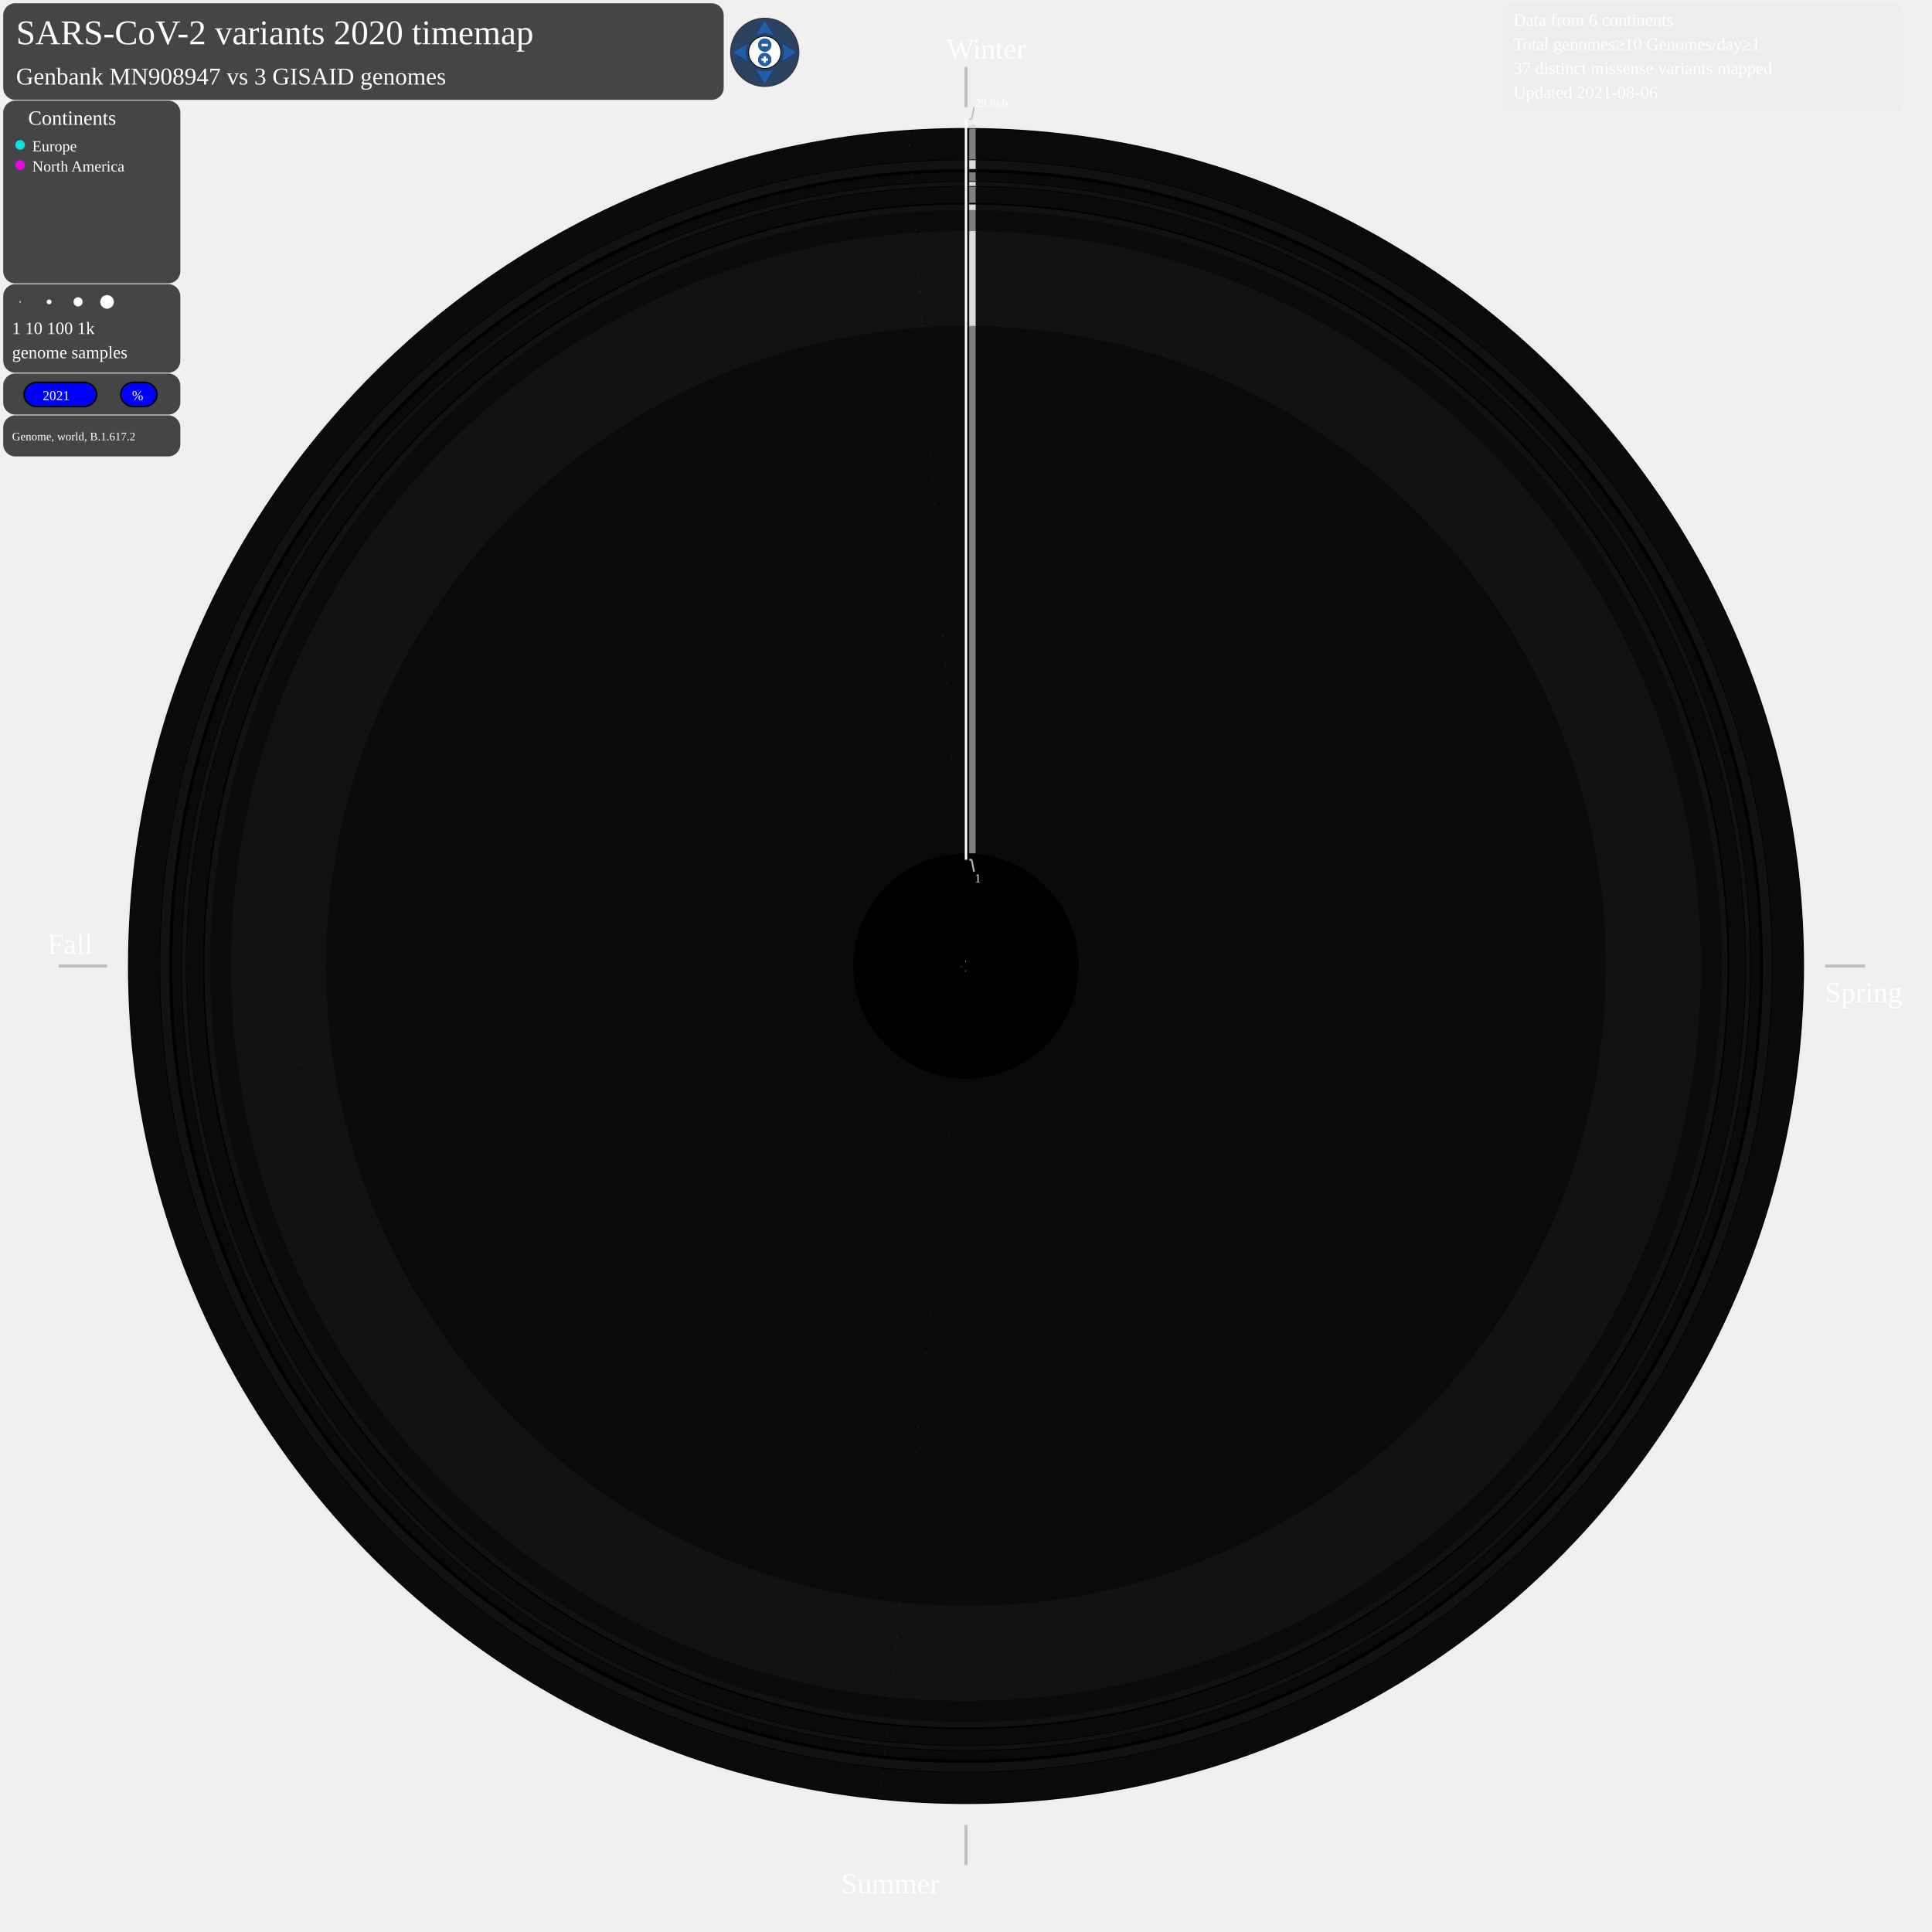
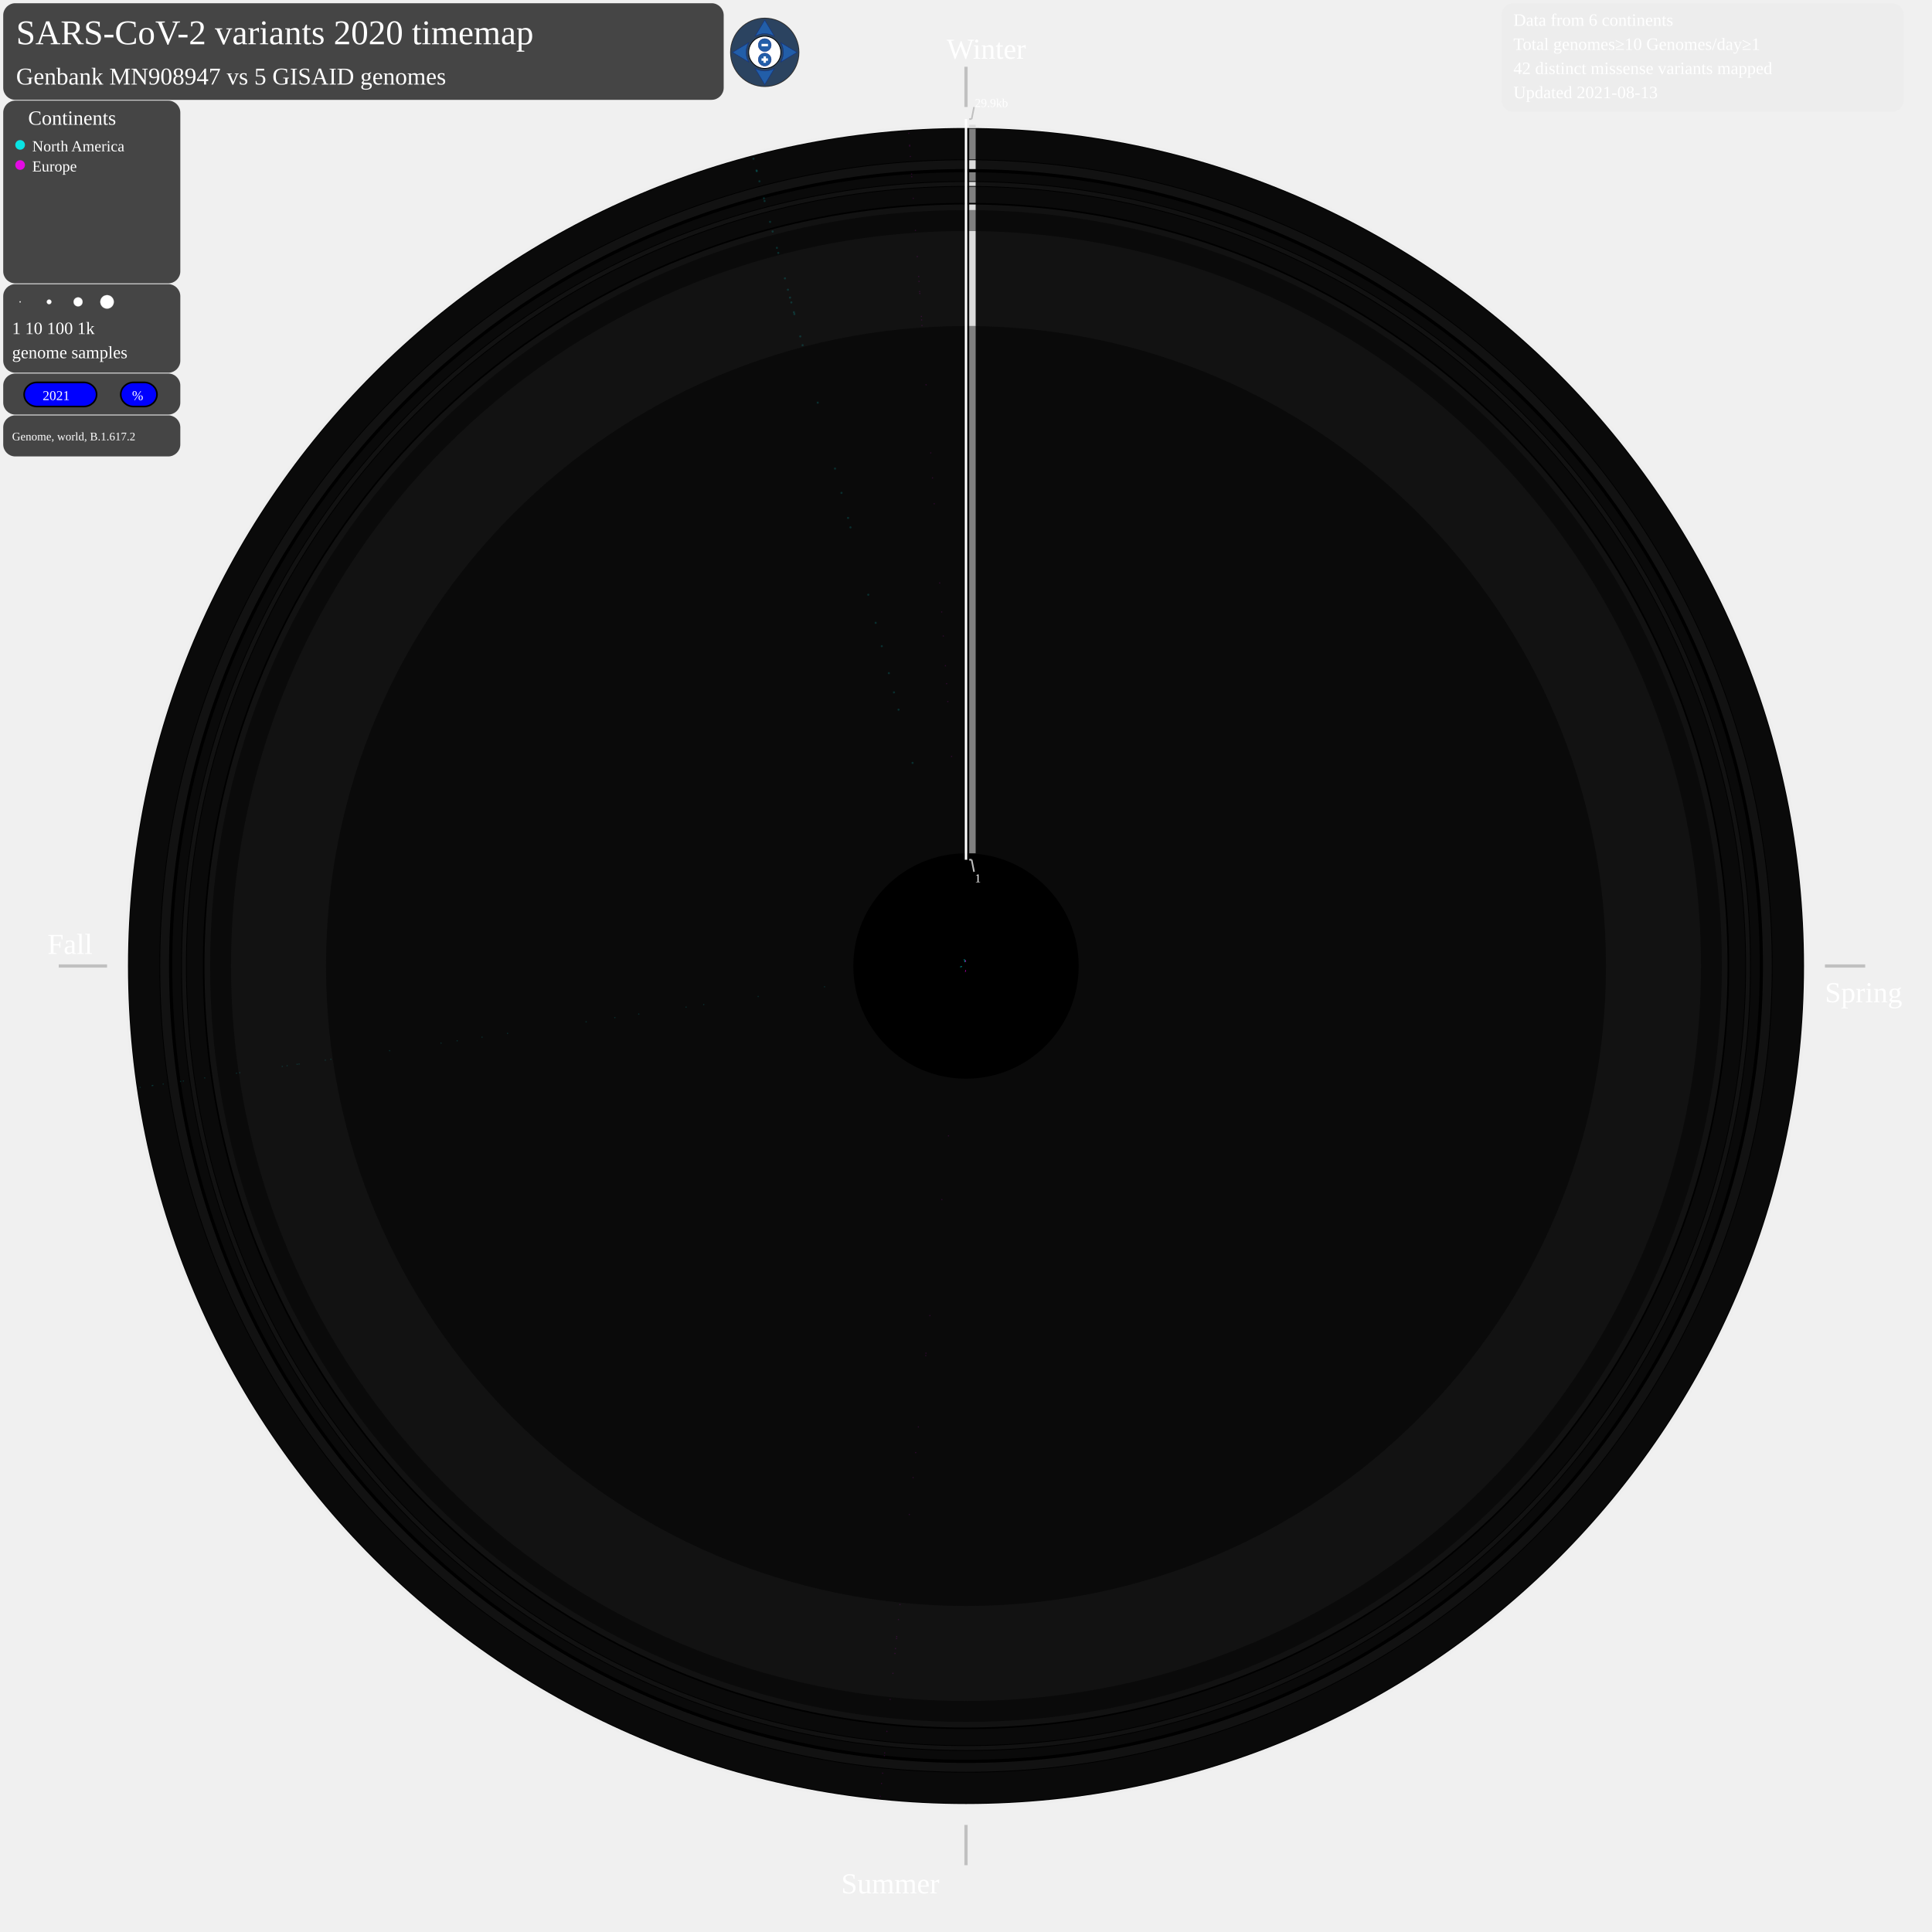
<svg xmlns="http://www.w3.org/2000/svg" width="2400" height="2400" style="background-color:black" viewBox="0 0 2400 2400" id="map-svg">
  <defs>
    <style type="text/css">
	.sb {
	stroke-width:0.8;
	stroke-opacity:0.7;
	}
	.sb:hover {
	stroke-width:0.8;
	stroke-opacity:1.0;
	}
	.compass {
	fill: #fff;
	stroke: #000;
	stroke-width: 1;
	}
	.button {
	fill: #225EA8;
	stroke: #0C2C84;
	stroke-width: 0.5;
	stroke-miterlimit:6;
	stroke-linecap: round;
	}
	.button:hover {
	stroke-width: 1;
	}
	.plus-minus {
	fill: #fff;
	pointer-events: none;
	}
	.legendcol {
	stroke: none;
	fill-opacity:0.85;
	}
	.legendcol:hover {
	fill-opacity:1.0;
	}
	.cv {
	stroke: none;
	fill-opacity:0.15;
	}
	.cv:hover {
	stroke: none;
	fill-opacity:0.8;
	}
+ 	.NorthAmerica {
+ 	stroke: none;
+ 	fill-opacity:0.6;
+ 	}
+ 	.NorthAmerica:hover {
+ 	stroke: none;
+ 	fill-opacity:1.0;
+ 	}
	.Europe {
	stroke: none;
	fill-opacity:0.6;
	}
	.Europe:hover {
- 	stroke: none;
- 	fill-opacity:1.0;
- 	}
- 	.NorthAmerica {
- 	stroke: none;
- 	fill-opacity:0.6;
- 	}
- 	.NorthAmerica:hover {
	stroke: none;
	fill-opacity:1.0;
	}
	a:link, a:visited {
	cursor: pointer;
	}
	a:hover, a:active {
	outline: dotted 2px yellow;
	}
	g:hover, g:active {
	outline: dotted 2px yellow;
	}
	.static {
	cursor: not-allowed;
	}
	.draggable, .draggable-group {
	cursor: pointer;
	}
	svg text {
	cursor: default;
	-webkit-user-select: none;
	-moz-user-select: none;
	-ms-user-select: none;
	user-select: none;
	}
	</style>
  </defs>
  <text font-size="3.6em" x="20" y="55" fill="white">SARS-CoV-2 variants 2020 timemap</text>
  <g id="matrix-group" transform="matrix(1 0 0 1 0 0)" class="draggable-group">
    <circle cx="1200" cy="1200" r="1045" style="fill:gainsboro;stroke:black;stroke-width:0;fill-opacity:0.085;" />
    <circle cx="1200" cy="1200" r="1041" style="fill:black;stroke:black;stroke-width:0;fill-opacity:1;" />
    <circle cx="1200" cy="1200" r="1040" style="fill:grey;stroke:black;stroke-width:0;fill-opacity:0.085;" />
    <circle cx="1200" cy="1200" r="1002" style="fill:black;stroke:black;stroke-width:0;fill-opacity:1;" />
    <circle cx="1200" cy="1200" r="1001" style="fill:gainsboro;stroke:black;stroke-width:0;fill-opacity:0.085;" />
    <circle cx="1200" cy="1200" r="990" style="fill:black;stroke:black;stroke-width:0;fill-opacity:1;" />
    <circle cx="1200" cy="1200" r="986" style="fill:grey;stroke:black;stroke-width:0;fill-opacity:0.085;" />
    <circle cx="1200" cy="1200" r="975" style="fill:black;stroke:black;stroke-width:0;fill-opacity:1;" />
    <circle cx="1200" cy="1200" r="974" style="fill:gainsboro;stroke:black;stroke-width:0;fill-opacity:0.085;" />
    <circle cx="1200" cy="1200" r="969" style="fill:black;stroke:black;stroke-width:0;fill-opacity:1;" />
    <circle cx="1200" cy="1200" r="968" style="fill:grey;stroke:black;stroke-width:0;fill-opacity:0.085;" />
    <circle cx="1200" cy="1200" r="948" style="fill:black;stroke:black;stroke-width:0;fill-opacity:1;" />
    <circle cx="1200" cy="1200" r="946" style="fill:gainsboro;stroke:black;stroke-width:0;fill-opacity:0.085;" />
    <circle cx="1200" cy="1200" r="939" style="fill:black;stroke:black;stroke-width:0;fill-opacity:1;" />
    <circle cx="1200" cy="1200" r="939" style="fill:grey;stroke:black;stroke-width:0;fill-opacity:0.085;" />
    <circle cx="1200" cy="1200" r="913" style="fill:black;stroke:black;stroke-width:0;fill-opacity:1;" />
    <circle cx="1200" cy="1200" r="913" style="fill:gainsboro;stroke:black;stroke-width:0;fill-opacity:0.085;" />
    <circle cx="1200" cy="1200" r="795" style="fill:black;stroke:black;stroke-width:0;fill-opacity:1;" />
    <circle cx="1200" cy="1200" r="795" style="fill:grey;stroke:black;stroke-width:0;fill-opacity:0.085;" />
    <circle cx="1200" cy="1200" r="140" style="fill:black;stroke:black;stroke-width:0;fill-opacity:1;" />
    <line x1="1200" y1="82.938" x2="1200" y2="132.938" style="stroke:silver;stroke-width:4" />
    <text font-size="3.0em" x="1176" y="72.938" fill="white">Winter</text>
    <line x1="2267" y1="1200" x2="2317" y2="1200" style="stroke:silver;stroke-width:4" />
    <text font-size="3.0em" x="2267" y="1245" fill="white">Spring</text>
    <line x1="1200" y1="2267" x2="1200" y2="2317" style="stroke:silver;stroke-width:4" />
    <text font-size="3.0em" x="1045" y="2352" fill="white">Summer</text>
    <line x1="133" y1="1200" x2="73" y2="1200" style="stroke:silver;stroke-width:4" />
    <text font-size="3.0em" x="59" y="1185" fill="white">Fall</text>
    <g>
      <line x1="1208" y1="1060" x2="1208" y2="405" style="stroke:grey;stroke-width:8" />
    </g>
    <g>
      <line x1="1208" y1="405" x2="1208" y2="287" style="stroke:gainsboro;stroke-width:8" />
    </g>
    <g>
      <line x1="1208" y1="287" x2="1208" y2="261" style="stroke:grey;stroke-width:8" />
    </g>
    <g>
      <line x1="1208" y1="261" x2="1208" y2="254" style="stroke:gainsboro;stroke-width:8" />
    </g>
    <g>
      <line x1="1208" y1="252" x2="1208" y2="232" style="stroke:grey;stroke-width:8" />
    </g>
    <g>
      <line x1="1208" y1="231" x2="1208" y2="226" style="stroke:gainsboro;stroke-width:8" />
    </g>
    <g>
      <line x1="1208" y1="225" x2="1208" y2="214" style="stroke:grey;stroke-width:8" />
    </g>
    <g>
      <line x1="1208" y1="210" x2="1208" y2="199" style="stroke:gainsboro;stroke-width:8" />
    </g>
    <g>
      <line x1="1208" y1="198" x2="1208" y2="160" style="stroke:grey;stroke-width:8" />
    </g>
    <g>
      <line x1="1208" y1="159" x2="1208" y2="155" style="stroke:gainsboro;stroke-width:8" />
    </g>
    <line x1="1200" y1="147.938" x2="1200" y2="1068" style="stroke:white;stroke-width:3" />
    <line x1="1204" y1="147.938" x2="1207" y2="147.938" style="stroke:silver;stroke-width:2" />
    <line x1="1207" y1="147.938" x2="1210" y2="132.938" style="stroke:silver;stroke-width:2" />
    <line x1="1204" y1="1068" x2="1207" y2="1068" style="stroke:silver;stroke-width:2" />
    <line x1="1207" y1="1068" x2="1210" y2="1083" style="stroke:silver;stroke-width:2" />
    <text font-size="1.25em" x="1211" y="132.938" fill="white">29.9kb</text>
    <text font-size="1.25em" x="1211" y="1096" fill="white">1</text>
    <g class="Europe">
-       <line x1="1199.5" y1="1205.0" x2="1199.2" y2="1207.4" style="stroke:cyan;" class="sb" />
-     </g>
-     <g class="Europe">
-       <circle cx="1178.2" cy="1411.0" r="0.8" style="fill:cyan;" class="cv" />
-     </g>
-     <g class="Europe">
-       <circle cx="1170.0" cy="1490.2" r="0.8" style="fill:cyan;" class="cv" />
-     </g>
-     <g class="Europe">
-       <circle cx="1155.1" cy="1634.3" r="0.8" style="fill:cyan;" class="cv" />
-     </g>
-     <g class="Europe">
-       <circle cx="1150.3" cy="1681.0" r="0.8" style="fill:cyan;" class="cv" />
-     </g>
-     <g class="Europe">
-       <circle cx="1150.0" cy="1684.0" r="0.8" style="fill:cyan;" class="cv" />
-     </g>
-     <g class="Europe">
-       <circle cx="1140.8" cy="1772.6" r="0.8" style="fill:cyan;" class="cv" />
-     </g>
-     <g class="Europe">
-       <circle cx="1137.5" cy="1804.5" r="0.8" style="fill:cyan;" class="cv" />
-     </g>
-     <g class="Europe">
-       <circle cx="1134.3" cy="1835.5" r="0.8" style="fill:cyan;" class="cv" />
-     </g>
-     <g class="Europe">
-       <circle cx="1129.6" cy="1881.4" r="0.8" style="fill:cyan;" class="cv" />
-     </g>
-     <g class="Europe">
-       <circle cx="1118.0" cy="1993.2" r="0.8" style="fill:cyan;" class="cv" />
-     </g>
-     <g class="Europe">
-       <circle cx="1116.1" cy="2011.9" r="0.8" style="fill:cyan;" class="cv" />
-     </g>
-     <g class="Europe">
-       <circle cx="1113.9" cy="2033.0" r="0.8" style="fill:cyan;" class="cv" />
-     </g>
-     <g class="Europe">
-       <circle cx="1113.7" cy="2035.4" r="0.8" style="fill:cyan;" class="cv" />
-     </g>
-     <g class="Europe">
-       <circle cx="1112.4" cy="2047.9" r="0.8" style="fill:cyan;" class="cv" />
-     </g>
-     <g class="Europe">
-       <circle cx="1111.7" cy="2054.0" r="0.8" style="fill:cyan;" class="cv" />
-     </g>
-     <g class="Europe">
-       <circle cx="1109.2" cy="2078.7" r="0.8" style="fill:cyan;" class="cv" />
-     </g>
-     <g class="Europe">
-       <circle cx="1105.8" cy="2111.1" r="0.8" style="fill:cyan;" class="cv" />
-     </g>
-     <g class="Europe">
-       <circle cx="1101.7" cy="2150.8" r="0.8" style="fill:cyan;" class="cv" />
-     </g>
-     <g class="Europe">
-       <circle cx="1099.0" cy="2177.5" r="0.8" style="fill:cyan;" class="cv" />
-     </g>
-     <g class="Europe">
-       <circle cx="1098.6" cy="2181.0" r="0.8" style="fill:cyan;" class="cv" />
-     </g>
-     <g class="Europe">
-       <circle cx="1096.4" cy="2202.7" r="0.8" style="fill:cyan;" class="cv" />
-     </g>
-     <g class="Europe">
-       <circle cx="1095.1" cy="2215.5" r="0.8" style="fill:cyan;" class="cv" />
-     </g>
-     <g class="Europe">
-       <circle cx="1093.4" cy="2231.5" r="0.8" style="fill:cyan;" class="cv" />
-     </g>
-     <g class="NorthAmerica">
-       <line x1="1195.1" y1="1200.7" x2="1192.7" y2="1201.1" style="stroke:fuchsia;" class="sb" />
-     </g>
-     <g class="NorthAmerica">
-       <circle cx="1024.3" cy="1225.8" r="0.8" style="fill:fuchsia;" class="cv" />
-     </g>
-     <g class="NorthAmerica">
-       <circle cx="941.8" cy="1237.9" r="0.8" style="fill:fuchsia;" class="cv" />
-     </g>
-     <g class="NorthAmerica">
-       <circle cx="874.2" cy="1247.9" r="0.8" style="fill:fuchsia;" class="cv" />
-     </g>
-     <g class="NorthAmerica">
-       <circle cx="852.3" cy="1251.1" r="0.8" style="fill:fuchsia;" class="cv" />
-     </g>
-     <g class="NorthAmerica">
-       <circle cx="793.5" cy="1259.7" r="0.8" style="fill:fuchsia;" class="cv" />
-     </g>
-     <g class="NorthAmerica">
-       <circle cx="763.8" cy="1264.1" r="0.8" style="fill:fuchsia;" class="cv" />
-     </g>
-     <g class="NorthAmerica">
-       <circle cx="728.1" cy="1269.3" r="0.8" style="fill:fuchsia;" class="cv" />
-     </g>
-     <g class="NorthAmerica">
-       <circle cx="630.5" cy="1283.7" r="0.8" style="fill:fuchsia;" class="cv" />
-     </g>
-     <g class="NorthAmerica">
-       <circle cx="598.8" cy="1288.4" r="0.8" style="fill:fuchsia;" class="cv" />
-     </g>
-     <g class="NorthAmerica">
-       <circle cx="567.9" cy="1292.9" r="0.8" style="fill:fuchsia;" class="cv" />
-     </g>
-     <g class="NorthAmerica">
-       <circle cx="547.9" cy="1295.8" r="0.8" style="fill:fuchsia;" class="cv" />
-     </g>
-     <g class="NorthAmerica">
-       <circle cx="484.0" cy="1305.2" r="0.8" style="fill:fuchsia;" class="cv" />
-     </g>
-     <g class="NorthAmerica">
-       <circle cx="411.0" cy="1315.9" r="0.8" style="fill:fuchsia;" class="cv" />
-     </g>
-     <g class="NorthAmerica">
-       <circle cx="404.1" cy="1317.0" r="0.8" style="fill:fuchsia;" class="cv" />
-     </g>
-     <g class="NorthAmerica">
-       <circle cx="371.5" cy="1321.8" r="0.8" style="fill:fuchsia;" class="cv" />
-     </g>
-     <g class="NorthAmerica">
-       <circle cx="369.1" cy="1322.1" r="0.8" style="fill:fuchsia;" class="cv" />
-     </g>
-     <g class="NorthAmerica">
-       <circle cx="356.7" cy="1323.9" r="0.8" style="fill:fuchsia;" class="cv" />
-     </g>
-     <g class="NorthAmerica">
-       <circle cx="350.6" cy="1324.8" r="0.8" style="fill:fuchsia;" class="cv" />
-     </g>
-     <g class="NorthAmerica">
-       <circle cx="297.8" cy="1332.6" r="0.8" style="fill:fuchsia;" class="cv" />
-     </g>
-     <g class="NorthAmerica">
-       <circle cx="293.8" cy="1333.2" r="0.8" style="fill:fuchsia;" class="cv" />
-     </g>
-     <g class="NorthAmerica">
-       <circle cx="254.3" cy="1339.0" r="0.8" style="fill:fuchsia;" class="cv" />
-     </g>
-     <g class="NorthAmerica">
-       <circle cx="227.8" cy="1342.9" r="0.8" style="fill:fuchsia;" class="cv" />
-     </g>
-     <g class="NorthAmerica">
-       <circle cx="224.3" cy="1343.4" r="0.8" style="fill:fuchsia;" class="cv" />
-     </g>
-     <g class="NorthAmerica">
-       <circle cx="202.7" cy="1346.6" r="0.8" style="fill:fuchsia;" class="cv" />
-     </g>
-     <g class="NorthAmerica">
-       <circle cx="189.9" cy="1348.4" r="0.8" style="fill:fuchsia;" class="cv" />
-     </g>
-     <g class="NorthAmerica">
-       <circle cx="188.9" cy="1348.6" r="0.8" style="fill:fuchsia;" class="cv" />
-     </g>
-     <g class="NorthAmerica">
-       <circle cx="174.1" cy="1350.8" r="0.8" style="fill:fuchsia;" class="cv" />
-     </g>
-     <g class="Europe">
-       <line x1="1199.7" y1="1195.0" x2="1199.5" y2="1192.6" style="stroke:cyan;" class="sb" />
-     </g>
-     <g class="Europe">
-       <circle cx="1182.1" cy="939.7" r="0.8" style="fill:cyan;" class="cv" />
-     </g>
-     <g class="Europe">
-       <circle cx="1177.4" cy="871.5" r="0.8" style="fill:cyan;" class="cv" />
-     </g>
-     <g class="Europe">
-       <circle cx="1175.9" cy="849.3" r="0.8" style="fill:cyan;" class="cv" />
-     </g>
-     <g class="Europe">
-       <circle cx="1174.4" cy="827.0" r="0.8" style="fill:cyan;" class="cv" />
-     </g>
-     <g class="Europe">
-       <circle cx="1171.8" cy="790.1" r="0.8" style="fill:cyan;" class="cv" />
-     </g>
-     <g class="Europe">
-       <circle cx="1169.8" cy="760.2" r="0.8" style="fill:cyan;" class="cv" />
-     </g>
-     <g class="Europe">
-       <circle cx="1167.3" cy="724.2" r="0.8" style="fill:cyan;" class="cv" />
-     </g>
-     <g class="Europe">
-       <circle cx="1160.5" cy="625.8" r="0.8" style="fill:cyan;" class="cv" />
-     </g>
-     <g class="Europe">
-       <circle cx="1158.4" cy="593.7" r="0.8" style="fill:cyan;" class="cv" />
-     </g>
-     <g class="Europe">
-       <circle cx="1156.2" cy="562.6" r="0.8" style="fill:cyan;" class="cv" />
-     </g>
-     <g class="Europe">
-       <circle cx="1150.4" cy="478.0" r="0.8" style="fill:cyan;" class="cv" />
-     </g>
-     <g class="Europe">
-       <circle cx="1145.3" cy="404.4" r="0.8" style="fill:cyan;" class="cv" />
-     </g>
-     <g class="Europe">
-       <circle cx="1144.9" cy="397.4" r="0.8" style="fill:cyan;" class="cv" />
-     </g>
-     <g class="Europe">
-       <circle cx="1144.6" cy="393.1" r="0.8" style="fill:cyan;" class="cv" />
-     </g>
-     <g class="Europe">
-       <circle cx="1142.6" cy="364.6" r="0.8" style="fill:cyan;" class="cv" />
-     </g>
-     <g class="Europe">
-       <circle cx="1142.4" cy="362.2" r="0.8" style="fill:cyan;" class="cv" />
-     </g>
-     <g class="Europe">
-       <circle cx="1141.6" cy="349.6" r="0.8" style="fill:cyan;" class="cv" />
-     </g>
-     <g class="Europe">
-       <circle cx="1141.2" cy="343.5" r="0.8" style="fill:cyan;" class="cv" />
-     </g>
-     <g class="Europe">
-       <circle cx="1139.5" cy="318.7" r="0.8" style="fill:cyan;" class="cv" />
-     </g>
-     <g class="Europe">
-       <circle cx="1137.2" cy="286.2" r="0.8" style="fill:cyan;" class="cv" />
-     </g>
-     <g class="Europe">
-       <circle cx="1134.5" cy="246.4" r="0.8" style="fill:cyan;" class="cv" />
-     </g>
-     <g class="Europe">
-       <circle cx="1132.6" cy="219.6" r="0.8" style="fill:cyan;" class="cv" />
-     </g>
-     <g class="Europe">
-       <circle cx="1132.4" cy="216.1" r="0.8" style="fill:cyan;" class="cv" />
-     </g>
-     <g class="Europe">
-       <circle cx="1130.9" cy="194.4" r="0.8" style="fill:cyan;" class="cv" />
-     </g>
-     <g class="Europe">
-       <circle cx="1130.0" cy="181.5" r="0.8" style="fill:cyan;" class="cv" />
-     </g>
-     <g class="Europe">
-       <circle cx="1130.0" cy="180.4" r="0.8" style="fill:cyan;" class="cv" />
-     </g>
-     <g class="Europe">
-       <circle cx="1128.9" cy="165.5" r="0.8" style="fill:cyan;" class="cv" />
+       <line x1="1199.5" y1="1205.0" x2="1199.2" y2="1207.4" style="stroke:fuchsia;" class="sb" />
+     </g>
+     <g class="Europe">
+       <circle cx="1178.2" cy="1411.0" r="0.8" style="fill:fuchsia;" class="cv" />
+     </g>
+     <g class="Europe">
+       <circle cx="1170.0" cy="1490.2" r="0.8" style="fill:fuchsia;" class="cv" />
+     </g>
+     <g class="Europe">
+       <circle cx="1155.1" cy="1634.3" r="0.8" style="fill:fuchsia;" class="cv" />
+     </g>
+     <g class="Europe">
+       <circle cx="1150.3" cy="1681.0" r="0.8" style="fill:fuchsia;" class="cv" />
+     </g>
+     <g class="Europe">
+       <circle cx="1150.0" cy="1684.0" r="0.8" style="fill:fuchsia;" class="cv" />
+     </g>
+     <g class="Europe">
+       <circle cx="1140.8" cy="1772.6" r="0.8" style="fill:fuchsia;" class="cv" />
+     </g>
+     <g class="Europe">
+       <circle cx="1137.5" cy="1804.5" r="0.8" style="fill:fuchsia;" class="cv" />
+     </g>
+     <g class="Europe">
+       <circle cx="1134.3" cy="1835.5" r="0.8" style="fill:fuchsia;" class="cv" />
+     </g>
+     <g class="Europe">
+       <circle cx="1129.6" cy="1881.4" r="0.8" style="fill:fuchsia;" class="cv" />
+     </g>
+     <g class="Europe">
+       <circle cx="1118.0" cy="1993.2" r="0.8" style="fill:fuchsia;" class="cv" />
+     </g>
+     <g class="Europe">
+       <circle cx="1116.1" cy="2011.9" r="0.8" style="fill:fuchsia;" class="cv" />
+     </g>
+     <g class="Europe">
+       <circle cx="1113.9" cy="2033.0" r="0.8" style="fill:fuchsia;" class="cv" />
+     </g>
+     <g class="Europe">
+       <circle cx="1113.7" cy="2035.4" r="0.8" style="fill:fuchsia;" class="cv" />
+     </g>
+     <g class="Europe">
+       <circle cx="1112.4" cy="2047.9" r="0.8" style="fill:fuchsia;" class="cv" />
+     </g>
+     <g class="Europe">
+       <circle cx="1111.7" cy="2054.0" r="0.8" style="fill:fuchsia;" class="cv" />
+     </g>
+     <g class="Europe">
+       <circle cx="1109.2" cy="2078.7" r="0.8" style="fill:fuchsia;" class="cv" />
+     </g>
+     <g class="Europe">
+       <circle cx="1105.8" cy="2111.1" r="0.8" style="fill:fuchsia;" class="cv" />
+     </g>
+     <g class="Europe">
+       <circle cx="1101.7" cy="2150.8" r="0.8" style="fill:fuchsia;" class="cv" />
+     </g>
+     <g class="Europe">
+       <circle cx="1099.0" cy="2177.5" r="0.8" style="fill:fuchsia;" class="cv" />
+     </g>
+     <g class="Europe">
+       <circle cx="1098.6" cy="2181.0" r="0.8" style="fill:fuchsia;" class="cv" />
+     </g>
+     <g class="Europe">
+       <circle cx="1096.4" cy="2202.7" r="0.8" style="fill:fuchsia;" class="cv" />
+     </g>
+     <g class="Europe">
+       <circle cx="1095.1" cy="2215.5" r="0.8" style="fill:fuchsia;" class="cv" />
+     </g>
+     <g class="Europe">
+       <circle cx="1093.4" cy="2231.5" r="0.8" style="fill:fuchsia;" class="cv" />
+     </g>
+     <g class="NorthAmerica">
+       <line x1="1195.1" y1="1200.7" x2="1192.7" y2="1201.1" style="stroke:cyan;" class="sb" />
+     </g>
+     <g class="NorthAmerica">
+       <circle cx="1024.3" cy="1225.8" r="0.8" style="fill:cyan;" class="cv" />
+     </g>
+     <g class="NorthAmerica">
+       <circle cx="941.8" cy="1237.9" r="0.8" style="fill:cyan;" class="cv" />
+     </g>
+     <g class="NorthAmerica">
+       <circle cx="874.2" cy="1247.9" r="0.8" style="fill:cyan;" class="cv" />
+     </g>
+     <g class="NorthAmerica">
+       <circle cx="852.3" cy="1251.1" r="0.8" style="fill:cyan;" class="cv" />
+     </g>
+     <g class="NorthAmerica">
+       <circle cx="793.5" cy="1259.7" r="0.8" style="fill:cyan;" class="cv" />
+     </g>
+     <g class="NorthAmerica">
+       <circle cx="763.8" cy="1264.1" r="0.8" style="fill:cyan;" class="cv" />
+     </g>
+     <g class="NorthAmerica">
+       <circle cx="728.1" cy="1269.3" r="0.8" style="fill:cyan;" class="cv" />
+     </g>
+     <g class="NorthAmerica">
+       <circle cx="630.5" cy="1283.7" r="0.8" style="fill:cyan;" class="cv" />
+     </g>
+     <g class="NorthAmerica">
+       <circle cx="598.8" cy="1288.4" r="0.8" style="fill:cyan;" class="cv" />
+     </g>
+     <g class="NorthAmerica">
+       <circle cx="567.9" cy="1292.9" r="0.8" style="fill:cyan;" class="cv" />
+     </g>
+     <g class="NorthAmerica">
+       <circle cx="547.9" cy="1295.8" r="0.8" style="fill:cyan;" class="cv" />
+     </g>
+     <g class="NorthAmerica">
+       <circle cx="484.0" cy="1305.2" r="0.8" style="fill:cyan;" class="cv" />
+     </g>
+     <g class="NorthAmerica">
+       <circle cx="411.0" cy="1315.9" r="0.8" style="fill:cyan;" class="cv" />
+     </g>
+     <g class="NorthAmerica">
+       <circle cx="404.1" cy="1317.0" r="0.8" style="fill:cyan;" class="cv" />
+     </g>
+     <g class="NorthAmerica">
+       <circle cx="371.5" cy="1321.8" r="0.8" style="fill:cyan;" class="cv" />
+     </g>
+     <g class="NorthAmerica">
+       <circle cx="369.1" cy="1322.1" r="0.8" style="fill:cyan;" class="cv" />
+     </g>
+     <g class="NorthAmerica">
+       <circle cx="356.7" cy="1323.9" r="0.8" style="fill:cyan;" class="cv" />
+     </g>
+     <g class="NorthAmerica">
+       <circle cx="350.6" cy="1324.8" r="0.8" style="fill:cyan;" class="cv" />
+     </g>
+     <g class="NorthAmerica">
+       <circle cx="297.8" cy="1332.6" r="0.8" style="fill:cyan;" class="cv" />
+     </g>
+     <g class="NorthAmerica">
+       <circle cx="293.8" cy="1333.2" r="0.8" style="fill:cyan;" class="cv" />
+     </g>
+     <g class="NorthAmerica">
+       <circle cx="254.3" cy="1339.0" r="0.8" style="fill:cyan;" class="cv" />
+     </g>
+     <g class="NorthAmerica">
+       <circle cx="227.8" cy="1342.9" r="0.8" style="fill:cyan;" class="cv" />
+     </g>
+     <g class="NorthAmerica">
+       <circle cx="224.3" cy="1343.4" r="0.8" style="fill:cyan;" class="cv" />
+     </g>
+     <g class="NorthAmerica">
+       <circle cx="202.7" cy="1346.6" r="0.8" style="fill:cyan;" class="cv" />
+     </g>
+     <g class="NorthAmerica">
+       <circle cx="189.9" cy="1348.4" r="0.8" style="fill:cyan;" class="cv" />
+     </g>
+     <g class="NorthAmerica">
+       <circle cx="188.9" cy="1348.6" r="0.8" style="fill:cyan;" class="cv" />
+     </g>
+     <g class="NorthAmerica">
+       <circle cx="174.1" cy="1350.8" r="0.8" style="fill:cyan;" class="cv" />
+     </g>
+     <g class="NorthAmerica">
+       <line x1="1198.7" y1="1195.2" x2="1197.8" y2="1191.5" style="stroke:cyan;" class="sb" />
+     </g>
+     <g class="NorthAmerica">
+       <circle cx="1133.6" cy="947.7" r="1.3" style="fill:cyan;" class="cv" />
+     </g>
+     <g class="NorthAmerica">
+       <circle cx="1116.2" cy="881.6" r="1.3" style="fill:cyan;" class="cv" />
+     </g>
+     <g class="NorthAmerica">
+       <circle cx="1110.5" cy="860.1" r="1.3" style="fill:cyan;" class="cv" />
+     </g>
+     <g class="NorthAmerica">
+       <circle cx="1104.2" cy="836.2" r="1.3" style="fill:cyan;" class="cv" />
+     </g>
+     <g class="NorthAmerica">
+       <circle cx="1095.4" cy="802.7" r="1.3" style="fill:cyan;" class="cv" />
+     </g>
+     <g class="NorthAmerica">
+       <circle cx="1087.8" cy="773.7" r="1.3" style="fill:cyan;" class="cv" />
+     </g>
+     <g class="NorthAmerica">
+       <circle cx="1078.6" cy="738.8" r="1.3" style="fill:cyan;" class="cv" />
+     </g>
+     <g class="NorthAmerica">
+       <circle cx="1056.5" cy="655.1" r="1.3" style="fill:cyan;" class="cv" />
+     </g>
+     <g class="NorthAmerica">
+       <circle cx="1053.5" cy="643.4" r="1.3" style="fill:cyan;" class="cv" />
+     </g>
+     <g class="NorthAmerica">
+       <circle cx="1045.3" cy="612.3" r="1.3" style="fill:cyan;" class="cv" />
+     </g>
+     <g class="NorthAmerica">
+       <circle cx="1037.3" cy="582.1" r="1.3" style="fill:cyan;" class="cv" />
+     </g>
+     <g class="NorthAmerica">
+       <circle cx="1015.8" cy="500.2" r="1.3" style="fill:cyan;" class="cv" />
+     </g>
+     <g class="NorthAmerica">
+       <circle cx="997.0" cy="428.8" r="1.3" style="fill:cyan;" class="cv" />
+     </g>
+     <g class="NorthAmerica">
+       <circle cx="994.1" cy="417.9" r="1.3" style="fill:cyan;" class="cv" />
+     </g>
+     <g class="NorthAmerica">
+       <circle cx="986.8" cy="390.2" r="1.3" style="fill:cyan;" class="cv" />
+     </g>
+     <g class="NorthAmerica">
+       <circle cx="986.2" cy="387.9" r="1.3" style="fill:cyan;" class="cv" />
+     </g>
+     <g class="NorthAmerica">
+       <circle cx="983.0" cy="375.7" r="1.3" style="fill:cyan;" class="cv" />
+     </g>
+     <g class="NorthAmerica">
+       <circle cx="981.4" cy="369.7" r="1.3" style="fill:cyan;" class="cv" />
+     </g>
+     <g class="NorthAmerica">
+       <circle cx="978.8" cy="359.9" r="1.3" style="fill:cyan;" class="cv" />
+     </g>
+     <g class="NorthAmerica">
+       <circle cx="975.1" cy="345.8" r="1.3" style="fill:cyan;" class="cv" />
+     </g>
+     <g class="NorthAmerica">
+       <circle cx="966.8" cy="314.2" r="1.3" style="fill:cyan;" class="cv" />
+     </g>
+     <g class="NorthAmerica">
+       <circle cx="965.1" cy="307.9" r="1.3" style="fill:cyan;" class="cv" />
+     </g>
+     <g class="NorthAmerica">
+       <circle cx="959.8" cy="287.6" r="1.3" style="fill:cyan;" class="cv" />
+     </g>
+     <g class="NorthAmerica">
+       <circle cx="956.6" cy="275.6" r="1.3" style="fill:cyan;" class="cv" />
+     </g>
+     <g class="NorthAmerica">
+       <circle cx="949.8" cy="249.7" r="1.3" style="fill:cyan;" class="cv" />
+     </g>
+     <g class="NorthAmerica">
+       <circle cx="948.9" cy="246.3" r="1.3" style="fill:cyan;" class="cv" />
+     </g>
+     <g class="NorthAmerica">
+       <circle cx="943.4" cy="225.2" r="1.3" style="fill:cyan;" class="cv" />
+     </g>
+     <g class="NorthAmerica">
+       <circle cx="940.1" cy="212.7" r="1.3" style="fill:cyan;" class="cv" />
+     </g>
+     <g class="NorthAmerica">
+       <circle cx="939.8" cy="211.7" r="1.3" style="fill:cyan;" class="cv" />
+     </g>
+     <g class="NorthAmerica">
+       <circle cx="936.0" cy="197.2" r="1.3" style="fill:cyan;" class="cv" />
+     </g>
+     <g class="Europe">
+       <line x1="1199.7" y1="1195.0" x2="1199.5" y2="1192.6" style="stroke:fuchsia;" class="sb" />
+     </g>
+     <g class="Europe">
+       <circle cx="1182.1" cy="939.7" r="0.8" style="fill:fuchsia;" class="cv" />
+     </g>
+     <g class="Europe">
+       <circle cx="1177.4" cy="871.5" r="0.8" style="fill:fuchsia;" class="cv" />
+     </g>
+     <g class="Europe">
+       <circle cx="1175.9" cy="849.3" r="0.8" style="fill:fuchsia;" class="cv" />
+     </g>
+     <g class="Europe">
+       <circle cx="1174.4" cy="827.0" r="0.8" style="fill:fuchsia;" class="cv" />
+     </g>
+     <g class="Europe">
+       <circle cx="1171.8" cy="790.1" r="0.8" style="fill:fuchsia;" class="cv" />
+     </g>
+     <g class="Europe">
+       <circle cx="1169.8" cy="760.2" r="0.8" style="fill:fuchsia;" class="cv" />
+     </g>
+     <g class="Europe">
+       <circle cx="1167.3" cy="724.2" r="0.8" style="fill:fuchsia;" class="cv" />
+     </g>
+     <g class="Europe">
+       <circle cx="1160.5" cy="625.8" r="0.8" style="fill:fuchsia;" class="cv" />
+     </g>
+     <g class="Europe">
+       <circle cx="1158.4" cy="593.7" r="0.8" style="fill:fuchsia;" class="cv" />
+     </g>
+     <g class="Europe">
+       <circle cx="1156.2" cy="562.6" r="0.8" style="fill:fuchsia;" class="cv" />
+     </g>
+     <g class="Europe">
+       <circle cx="1150.4" cy="478.0" r="0.8" style="fill:fuchsia;" class="cv" />
+     </g>
+     <g class="Europe">
+       <circle cx="1145.3" cy="404.4" r="0.8" style="fill:fuchsia;" class="cv" />
+     </g>
+     <g class="Europe">
+       <circle cx="1144.9" cy="397.4" r="0.8" style="fill:fuchsia;" class="cv" />
+     </g>
+     <g class="Europe">
+       <circle cx="1144.6" cy="393.1" r="0.8" style="fill:fuchsia;" class="cv" />
+     </g>
+     <g class="Europe">
+       <circle cx="1142.6" cy="364.6" r="0.8" style="fill:fuchsia;" class="cv" />
+     </g>
+     <g class="Europe">
+       <circle cx="1142.4" cy="362.2" r="0.8" style="fill:fuchsia;" class="cv" />
+     </g>
+     <g class="Europe">
+       <circle cx="1141.6" cy="349.6" r="0.8" style="fill:fuchsia;" class="cv" />
+     </g>
+     <g class="Europe">
+       <circle cx="1141.2" cy="343.5" r="0.8" style="fill:fuchsia;" class="cv" />
+     </g>
+     <g class="Europe">
+       <circle cx="1139.5" cy="318.7" r="0.8" style="fill:fuchsia;" class="cv" />
+     </g>
+     <g class="Europe">
+       <circle cx="1137.2" cy="286.2" r="0.8" style="fill:fuchsia;" class="cv" />
+     </g>
+     <g class="Europe">
+       <circle cx="1134.5" cy="246.4" r="0.8" style="fill:fuchsia;" class="cv" />
+     </g>
+     <g class="Europe">
+       <circle cx="1132.6" cy="219.6" r="0.8" style="fill:fuchsia;" class="cv" />
+     </g>
+     <g class="Europe">
+       <circle cx="1132.4" cy="216.1" r="0.8" style="fill:fuchsia;" class="cv" />
+     </g>
+     <g class="Europe">
+       <circle cx="1130.9" cy="194.4" r="0.8" style="fill:fuchsia;" class="cv" />
+     </g>
+     <g class="Europe">
+       <circle cx="1130.0" cy="181.5" r="0.8" style="fill:fuchsia;" class="cv" />
+     </g>
+     <g class="Europe">
+       <circle cx="1130.0" cy="180.4" r="0.8" style="fill:fuchsia;" class="cv" />
+     </g>
+     <g class="Europe">
+       <circle cx="1128.9" cy="165.5" r="0.8" style="fill:fuchsia;" class="cv" />
    </g>
  </g>
  <rect x="4" y="4" width="895" height="120" rx="15" style="fill:#1B1B1B;stroke-width:0;fill-opacity:0.8;" />
  <a href="https://bcgsc.github.io/SARS2">
    <text font-size="3.6em" x="20" y="55" fill="white">SARS-CoV-2 variants 2020 timemap</text>
  </a>
-   <text font-size="2.5em" x="20" y="105" fill="white">Genbank MN908947 vs 3 GISAID genomes</text>
+   <text font-size="2.5em" x="20" y="105" fill="white">Genbank MN908947 vs 5 GISAID genomes</text>
  <circle cx="950" cy="65" r="43" fill="black" opacity="0.8" />
  <circle cx="950" cy="65" r="42" fill="#225EA8" opacity="0.4" />
  <path class="button" d="M950 25 l12   20 a40, 70 0 0,0 -24,  0z" />
  <path class="button" d="M910 65 l20  -12 a70, 40 0 0,0   0, 24z" />
  <path class="button" d="M950 105 l12  -20 a40, 70 0 0,1 -24,  0z" />
  <path class="button" d="M990 65 l-20 -12 a70, 40 0 0,1   0, 24z" />
  <circle class="compass" cx="950" cy="65" r="20" />
  <circle class="button" cx="950" cy="56" r="8" />
  <circle class="button" cx="950" cy="74" r="8" />
  <rect class="plus-minus" x="946" y="54.5" width="8" height="3" />
  <rect class="plus-minus" x="946" y="72.5" width="8" height="3" />
  <rect class="plus-minus" x="948.5" y="70" width="3" height="8" />
  <rect x="4" y="125" width="220" height="227" rx="15" style="fill:#1B1B1B;stroke-width:0;fill-opacity:0.8;" />
  <rect x="4" y="353" width="220" height="110" rx="15" style="fill:#1B1B1B;stroke-width:0;fill-opacity:0.8;" />
  <rect x="4" y="464" width="220" height="51" rx="15" style="fill:#1B1B1B;stroke-width:0;fill-opacity:0.8;" />
  <rect x="4" y="516" width="220" height="51" rx="15" style="fill:#1B1B1B;stroke-width:0;fill-opacity:0.8;" />
  <text font-size="1.2em" x="15" y="547" fill="white">Genome, world, B.1.617.2</text>
  <a href="https://bcgsc.github.io/SARS2_2021/2021SARS2B1617-2.svg">
    <rect x="30" y="475" width="90" height="30" rx="16" style="fill:blue;stroke:black;stroke-width:2;" />
    <text font-size="1.4em" x="53" y="497" fill="white">2021</text>
  </a>
  <a href="https://bcgsc.github.io/SARS2/2020ratioSARS2B1617-2.svg">
    <rect x="150" y="475" width="45" height="30" rx="16" style="fill:blue;stroke:black;stroke-width:2;" />
    <text font-size="1.4em" x="164" y="497" fill="white">%</text>
  </a>
  <text font-size="2.1em" x="35" y="155" fill="white">Continents</text>
-   <g class="Europe">
+   <g class="NorthAmerica">
    <circle cx="25" cy="180" r="6" style="fill:cyan;stroke:black;stroke-width:0;" class="legendcol" />
  </g>
-   <text font-size="1.6em" x="40" y="188" fill="white">Europe</text>
-   <g class="NorthAmerica">
+   <text font-size="1.6em" x="40" y="188" fill="white">North America</text>
+   <g class="Europe">
    <circle cx="25" cy="205" r="6" style="fill:fuchsia;stroke:black;stroke-width:0;" class="legendcol" />
  </g>
-   <text font-size="1.6em" x="40" y="213" fill="white">North America</text>
+   <text font-size="1.6em" x="40" y="213" fill="white">Europe</text>
  <circle cx="25" cy="375" r="0.843" style="fill:white;stroke:lightgrey;stroke-width:0.2;" />
  <circle cx="61" cy="375" r="2.916" style="fill:white;stroke:lightgrey;stroke-width:0.2;" />
  <circle cx="97" cy="375" r="5.612" style="fill:white;stroke:lightgrey;stroke-width:0.2;" />
  <circle cx="133" cy="375" r="8.401" style="fill:white;stroke:lightgrey;stroke-width:0.2;" />
  <text font-size="1.8em" x="15" y="415" fill="white">1      10        100        1k</text>
  <text font-size="1.8em" x="15" y="445" fill="white">genome samples</text>
  <rect x="1865" y="4" width="500" height="135" rx="15" style="fill:gainsboro;stroke-width:0;fill-opacity:0.15;" />
  <text font-size="1.8em" x="1880" y="32" fill="white">Data from 6 continents</text>
  <text font-size="1.8em" x="1880" y="62" fill="white">Total genomes≥10  Genomes/day≥1</text>
-   <text font-size="1.8em" x="1880" y="92" fill="white">37 distinct missense variants mapped</text>
-   <text font-size="1.8em" x="1880" y="122" fill="white">Updated 2021-08-06</text>
+   <text font-size="1.8em" x="1880" y="92" fill="white">42 distinct missense variants mapped</text>
+   <text font-size="1.8em" x="1880" y="122" fill="white">Updated 2021-08-13</text>
</svg>
